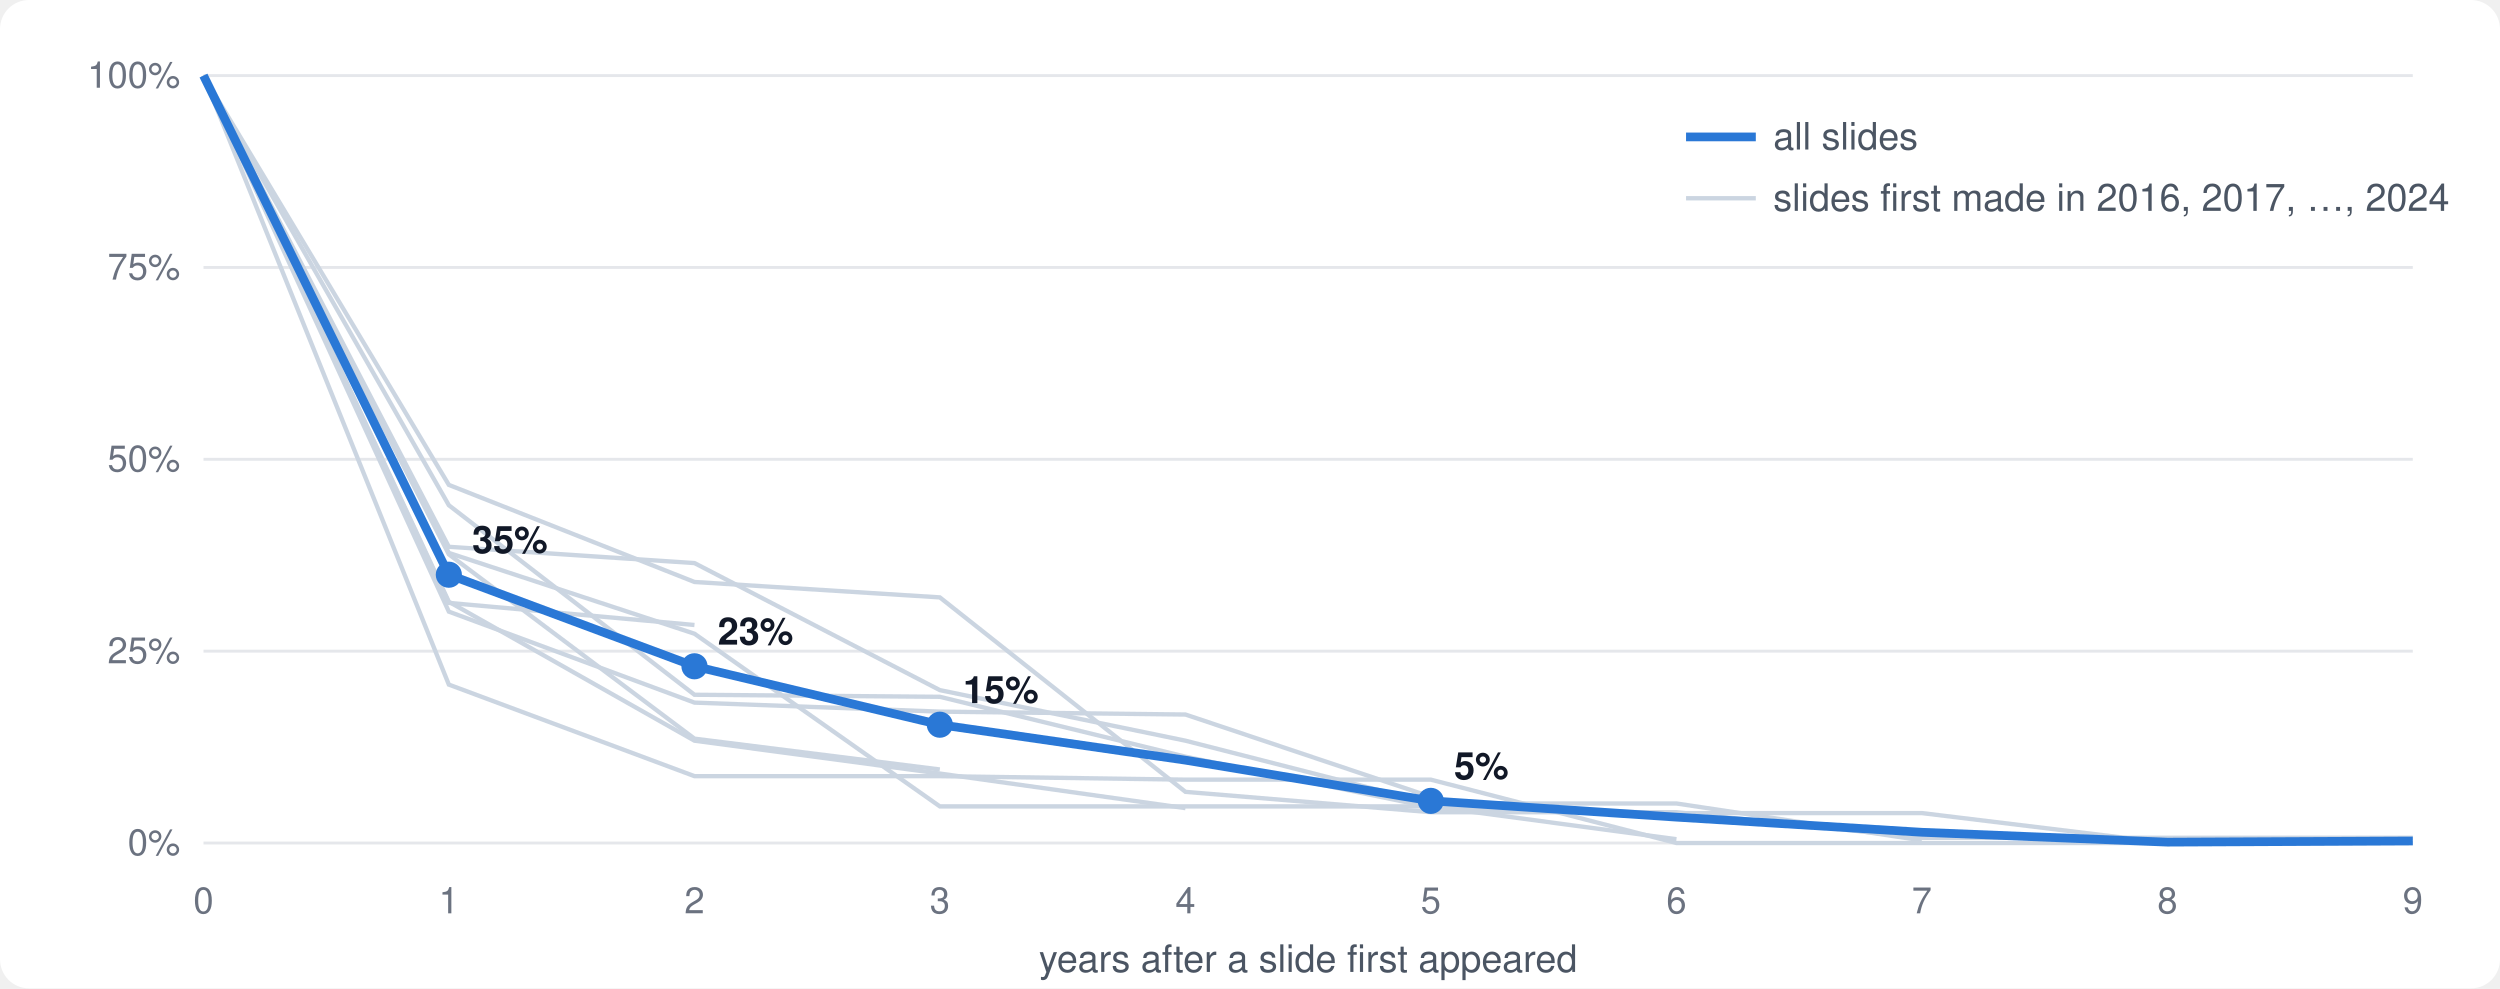
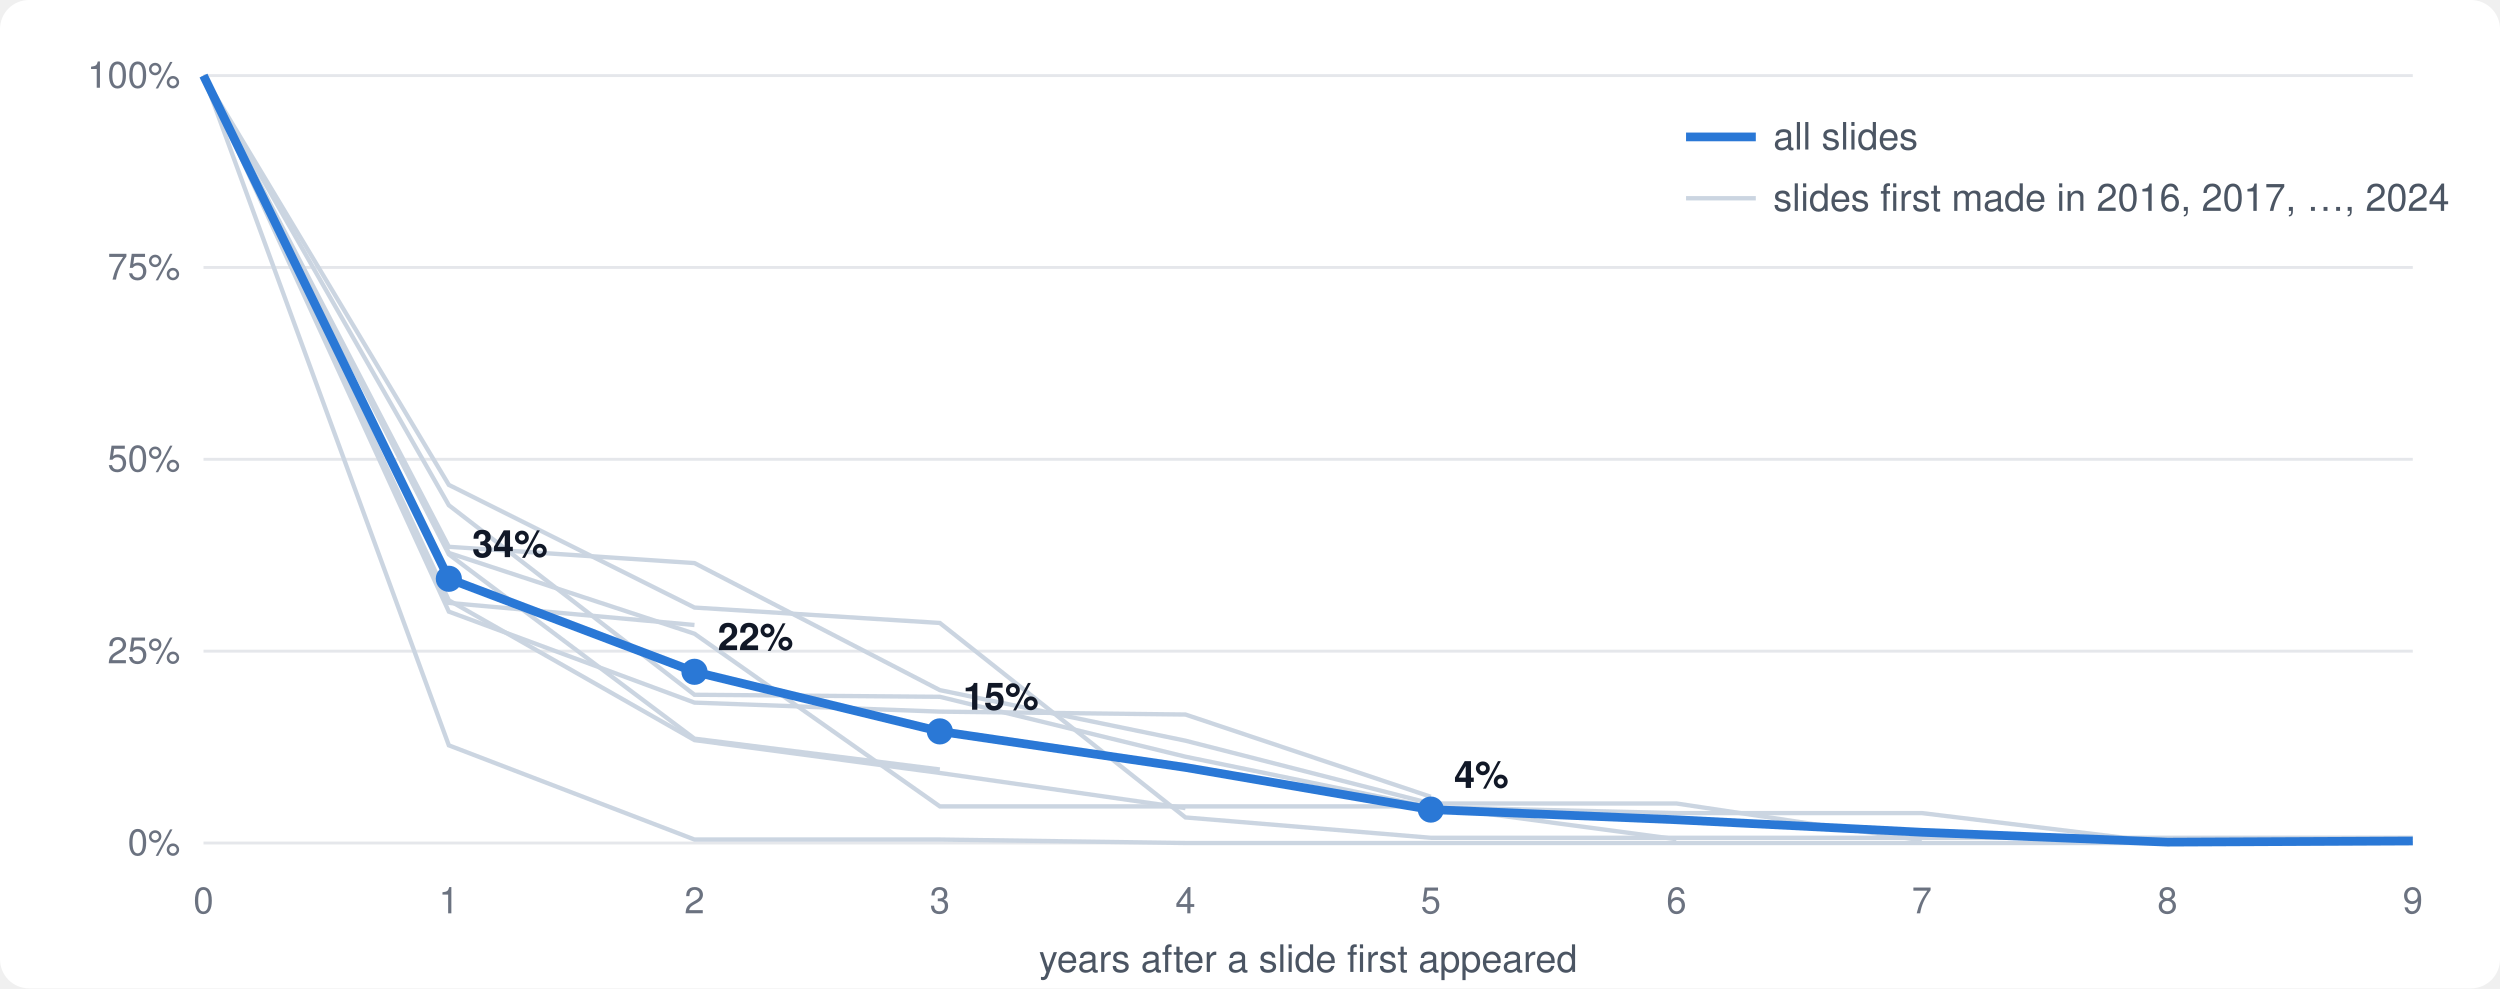
<svg xmlns="http://www.w3.org/2000/svg" viewBox="0 0 860 340" font-family="-apple-system, Helvetica, Arial, sans-serif">
  <rect width="860" height="340" fill="#ffffff" rx="10" />
  <line x1="70" y1="290.0" x2="830" y2="290.0" stroke="#e5e7eb" />
  <text x="62.0" y="290.0" font-size="12.5" fill="#6b7280" text-anchor="end" font-weight="normal" dominant-baseline="middle">0%</text>
  <line x1="70" y1="224.0" x2="830" y2="224.0" stroke="#e5e7eb" />
  <text x="62.0" y="224.0" font-size="12.5" fill="#6b7280" text-anchor="end" font-weight="normal" dominant-baseline="middle">25%</text>
  <line x1="70" y1="158.0" x2="830" y2="158.0" stroke="#e5e7eb" />
  <text x="62.0" y="158.0" font-size="12.5" fill="#6b7280" text-anchor="end" font-weight="normal" dominant-baseline="middle">50%</text>
  <line x1="70" y1="92.0" x2="830" y2="92.0" stroke="#e5e7eb" />
  <text x="62.0" y="92.0" font-size="12.5" fill="#6b7280" text-anchor="end" font-weight="normal" dominant-baseline="middle">75%</text>
  <line x1="70" y1="26.0" x2="830" y2="26.0" stroke="#e5e7eb" />
  <text x="62.0" y="26.0" font-size="12.5" fill="#6b7280" text-anchor="end" font-weight="normal" dominant-baseline="middle">100%</text>
  <text x="70.0" y="310.0" font-size="12.5" fill="#6b7280" text-anchor="middle" font-weight="normal" dominant-baseline="middle">0</text>
  <text x="154.4" y="310.0" font-size="12.5" fill="#6b7280" text-anchor="middle" font-weight="normal" dominant-baseline="middle">1</text>
  <text x="238.9" y="310.0" font-size="12.5" fill="#6b7280" text-anchor="middle" font-weight="normal" dominant-baseline="middle">2</text>
  <text x="323.3" y="310.0" font-size="12.5" fill="#6b7280" text-anchor="middle" font-weight="normal" dominant-baseline="middle">3</text>
  <text x="407.8" y="310.0" font-size="12.5" fill="#6b7280" text-anchor="middle" font-weight="normal" dominant-baseline="middle">4</text>
  <text x="492.2" y="310.0" font-size="12.5" fill="#6b7280" text-anchor="middle" font-weight="normal" dominant-baseline="middle">5</text>
  <text x="576.7" y="310.0" font-size="12.5" fill="#6b7280" text-anchor="middle" font-weight="normal" dominant-baseline="middle">6</text>
  <text x="661.1" y="310.0" font-size="12.5" fill="#6b7280" text-anchor="middle" font-weight="normal" dominant-baseline="middle">7</text>
  <text x="745.6" y="310.0" font-size="12.5" fill="#6b7280" text-anchor="middle" font-weight="normal" dominant-baseline="middle">8</text>
  <text x="830.0" y="310.0" font-size="12.5" fill="#6b7280" text-anchor="middle" font-weight="normal" dominant-baseline="middle">9</text>
  <text x="450.0" y="330.0" font-size="13" fill="#4b5563" text-anchor="middle" font-weight="normal" dominant-baseline="middle">years after a slide first appeared</text>
-   <polyline points="70.0,26.0 154.4,166.8 238.9,200.2 323.3,205.5 407.8,272.4 492.2,279.4 576.7,279.4 661.1,288.2 745.6,288.2 830.0,288.2" fill="none" stroke="#cbd5e1" stroke-width="1.5" />
-   <polyline points="70.0,26.0 154.4,235.5 238.9,267.0 323.3,267.0 407.8,268.2 492.2,268.2 576.7,290.0 661.1,290.0 745.6,290.0 830.0,290.0" fill="none" stroke="#cbd5e1" stroke-width="1.5" />
+   <polyline points="70.0,26.0 154.4,166.8 238.9,209.0 323.3,214.3 407.8,281.2 492.2,288.2 576.7,288.2 661.1,288.2 745.6,288.2 830.0,288.2" fill="none" stroke="#cbd5e1" stroke-width="1.5" />
+   <polyline points="70.0,26.0 154.4,256.4 238.9,288.8 323.3,288.8 407.8,290.0 492.2,290.0 576.7,290.0 661.1,290.0 745.6,290.0 830.0,290.0" fill="none" stroke="#cbd5e1" stroke-width="1.5" />
  <polyline points="70.0,26.0 154.4,173.8 238.9,239.0 323.3,239.7 407.8,260.3 492.2,277.7 576.7,279.7 661.1,279.7 745.6,290.0" fill="none" stroke="#cbd5e1" stroke-width="1.5" />
  <polyline points="70.0,26.0 154.4,188.1 238.9,193.7 323.3,237.4 407.8,254.8 492.2,276.4 576.7,276.4 661.1,289.1" fill="none" stroke="#cbd5e1" stroke-width="1.5" />
  <polyline points="70.0,26.0 154.4,190.2 238.9,218.0 323.3,277.4 407.8,277.4 492.2,277.4 576.7,288.7" fill="none" stroke="#cbd5e1" stroke-width="1.5" />
  <polyline points="70.0,26.0 154.4,210.4 238.9,241.7 323.3,244.8 407.8,245.8 492.2,274.1" fill="none" stroke="#cbd5e1" stroke-width="1.5" />
-   <polyline points="70.0,26.0 154.4,207.0 238.9,254.8 323.3,266.1 407.8,278.0" fill="none" stroke="#cbd5e1" stroke-width="1.5" />
+   <polyline points="70.0,26.0 154.4,206.5 238.9,254.6 323.3,265.9 407.8,278.0" fill="none" stroke="#cbd5e1" stroke-width="1.5" />
  <polyline points="70.0,26.0 154.4,190.7 238.9,254.1 323.3,264.7" fill="none" stroke="#cbd5e1" stroke-width="1.5" />
  <polyline points="70.0,26.0 154.4,207.4 238.9,215.0" fill="none" stroke="#cbd5e1" stroke-width="1.5" />
-   <polyline points="70.0,26.0 154.4,197.7 238.9,229.2 323.3,249.3 407.8,261.5 492.2,275.5 576.7,281.1 661.1,286.3 745.6,289.7 830.0,289.3" fill="none" stroke="#2a78d6" stroke-width="3" />
-   <circle cx="154.4" cy="197.7" r="4.5" fill="#2a78d6" />
-   <text x="162.4" y="185.7" font-size="13" fill="#111827" text-anchor="start" font-weight="600" dominant-baseline="middle">35%</text>
-   <circle cx="238.9" cy="229.2" r="4.5" fill="#2a78d6" />
-   <text x="246.9" y="217.2" font-size="13" fill="#111827" text-anchor="start" font-weight="600" dominant-baseline="middle">23%</text>
-   <circle cx="323.3" cy="249.3" r="4.5" fill="#2a78d6" />
-   <text x="331.3" y="237.3" font-size="13" fill="#111827" text-anchor="start" font-weight="600" dominant-baseline="middle">15%</text>
-   <circle cx="492.2" cy="275.5" r="4.5" fill="#2a78d6" />
-   <text x="500.2" y="263.5" font-size="13" fill="#111827" text-anchor="start" font-weight="600" dominant-baseline="middle">5%</text>
+   <polyline points="70.0,26.0 154.4,199.1 238.9,231.1 323.3,251.6 407.8,264.0 492.2,278.5 576.7,282.0 661.1,286.3 745.6,289.7 830.0,289.3" fill="none" stroke="#2a78d6" stroke-width="3" />
+   <circle cx="154.4" cy="199.1" r="4.5" fill="#2a78d6" />
+   <text x="162.4" y="187.1" font-size="13" fill="#111827" text-anchor="start" font-weight="600" dominant-baseline="middle">34%</text>
+   <circle cx="238.9" cy="231.1" r="4.5" fill="#2a78d6" />
+   <text x="246.9" y="219.1" font-size="13" fill="#111827" text-anchor="start" font-weight="600" dominant-baseline="middle">22%</text>
+   <circle cx="323.3" cy="251.6" r="4.5" fill="#2a78d6" />
+   <text x="331.3" y="239.6" font-size="13" fill="#111827" text-anchor="start" font-weight="600" dominant-baseline="middle">15%</text>
+   <circle cx="492.2" cy="278.5" r="4.5" fill="#2a78d6" />
+   <text x="500.2" y="266.5" font-size="13" fill="#111827" text-anchor="start" font-weight="600" dominant-baseline="middle">4%</text>
  <line x1="580" y1="47.1" x2="604" y2="47.1" stroke="#2a78d6" stroke-width="3" />
  <text x="610.0" y="47.1" font-size="13" fill="#4b5563" text-anchor="start" font-weight="normal" dominant-baseline="middle">all slides</text>
  <line x1="580" y1="68.2" x2="604" y2="68.2" stroke="#cbd5e1" stroke-width="1.5" />
  <text x="610.0" y="68.2" font-size="13" fill="#4b5563" text-anchor="start" font-weight="normal" dominant-baseline="middle">slides first made in 2016, 2017, …, 2024</text>
</svg>
